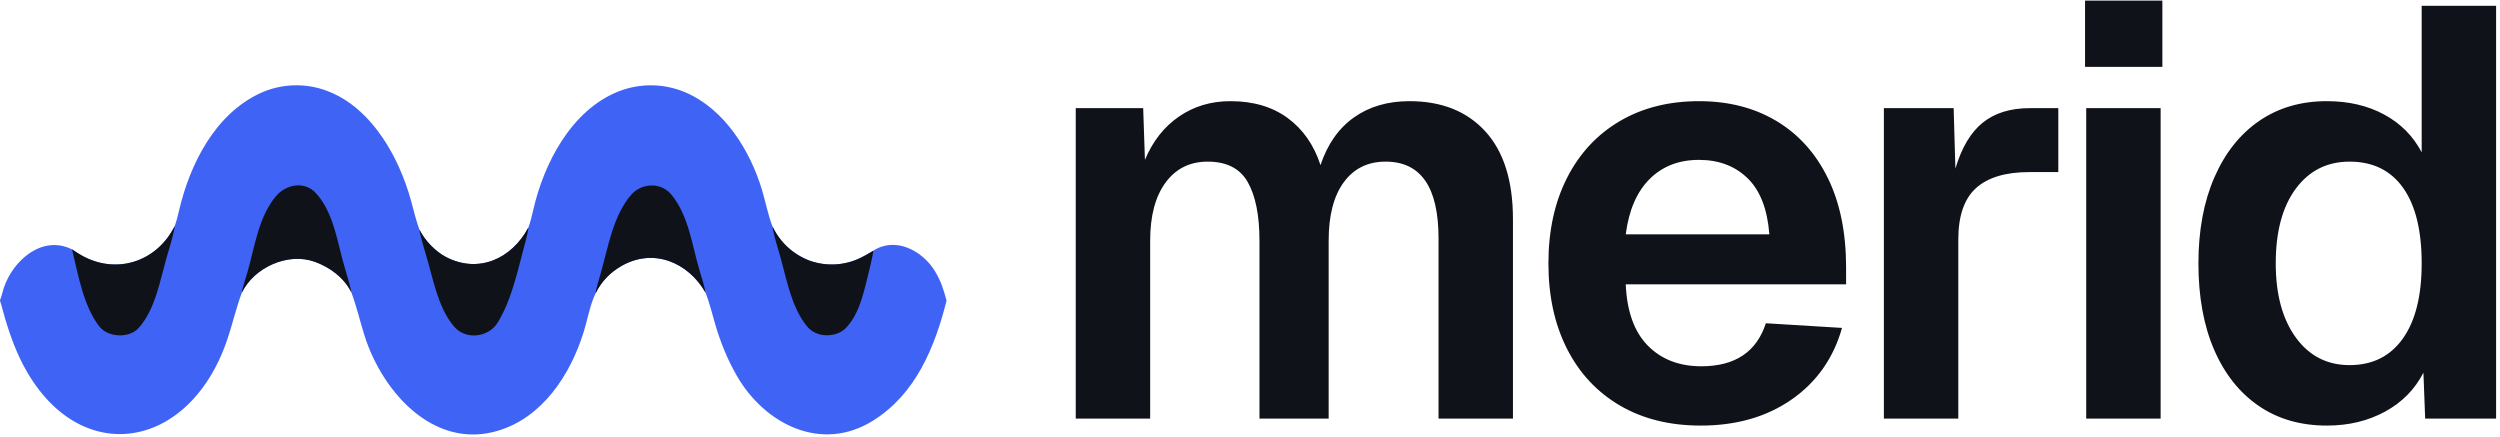
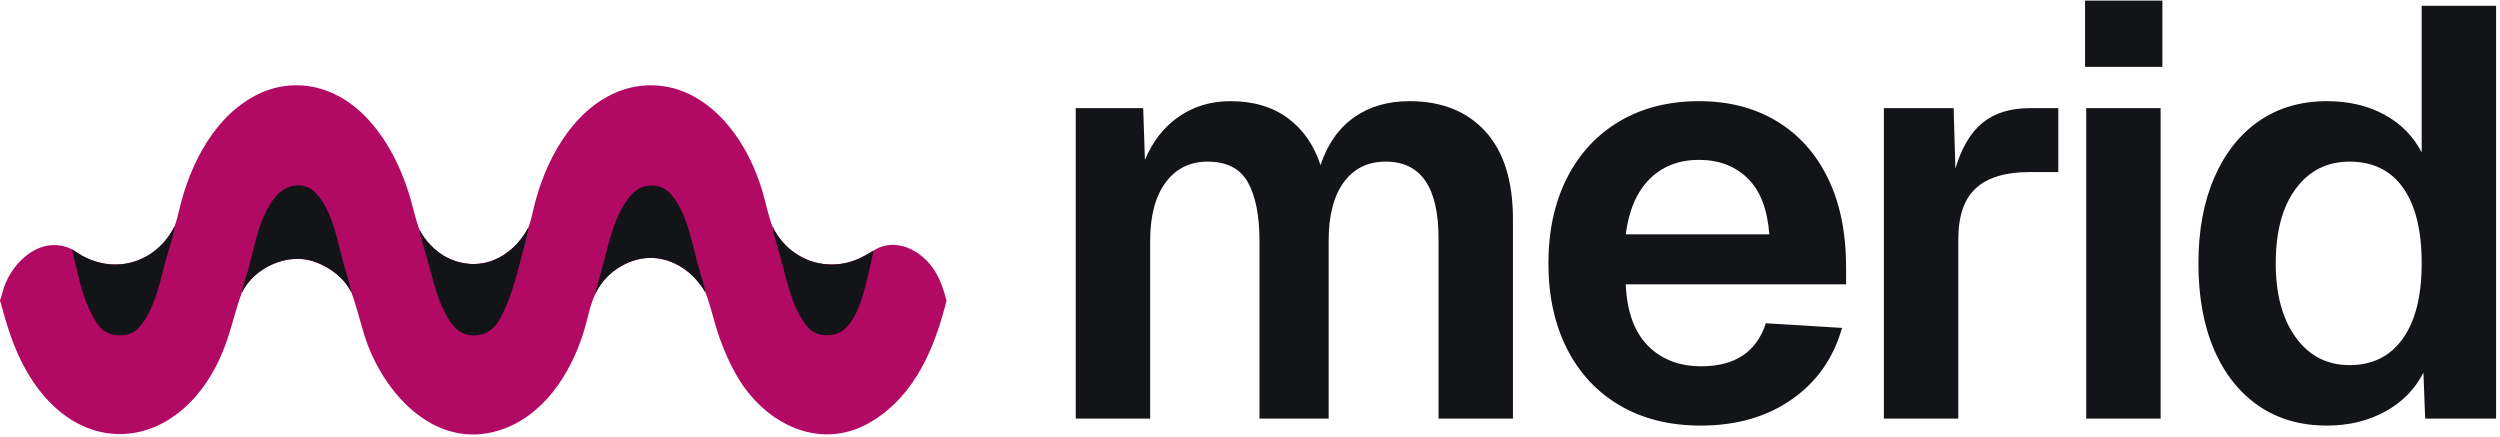
<svg xmlns="http://www.w3.org/2000/svg" viewBox="0 0 430 75" width="430" height="75" role="img" aria-label="Merid">
  <g transform="translate(0 14.67) scale(0.079518) translate(0 -646.4)">
-     <path fill="#3f63f5" d="M 1142.88 954.072 C 1147.08 943.258 1150.82 927.649 1153.43 916.128 C 1176.26 815.48 1235.41 700.804 1337.09 659.981 C 1383.94 641.31 1436.28 641.953 1482.65 661.768 C 1567.42 698.025 1622.62 787.768 1648.22 872.679 C 1654.93 894.954 1662.62 931.192 1670.57 950.65 L 1671.14 952.028 C 1687.19 986.045 1715.88 1012.46 1751.1 1025.66 C 1786.82 1038.49 1826.19 1036.51 1860.44 1020.15 C 1870.1 1015.55 1879.82 1009.72 1889.05 1004.22 C 1936.51 972.936 1995.27 1004.28 2021.73 1047.56 C 2035.54 1070.15 2040.52 1087.07 2047.45 1112.14 C 2021.79 1213.76 1980.64 1314.09 1888.46 1371.75 C 1776.53 1441.77 1654.13 1379.31 1593.99 1275.12 C 1574.03 1240.53 1558.62 1202.85 1547.4 1164.49 C 1540.51 1141.45 1534.87 1116.6 1525.76 1094.41 C 1525.75 1094.34 1525.74 1094.28 1525.72 1094.22 C 1488.11 1029.13 1413.19 997.525 1343.97 1037.36 C 1319.91 1051.21 1300.56 1070.96 1288.39 1096.28 C 1277.89 1118.16 1273.44 1140.53 1267.19 1163.7 C 1242.54 1255.22 1186.24 1351.4 1094.45 1387.61 C 947.646 1445.53 828.044 1314.87 787.967 1186.31 C 778.625 1156.34 770.681 1122.38 759.803 1094.01 C 743.924 1062.26 714.042 1040.35 681.164 1028.28 C 623.397 1007.07 549.764 1039.99 523.117 1094.97 C 511.269 1126.4 502.002 1165.98 491.283 1197.35 C 405.299 1448.94 148.935 1477.85 37.28 1224.4 C 26.355 1199.6 17.806 1173.95 10.117 1147.83 C 6.933 1137.29 3.384 1121.94 0 1112.28 L 0 1111.27 C 3.381 1103.56 5.473 1092.64 8.273 1084.34 C 28.117 1025.57 90.746 969.31 155.786 1001.27 C 164.708 1007.31 173.491 1013.04 183.128 1017.9 C 257.724 1055.51 341.11 1025.09 377.779 950.994 L 378.309 949.598 C 381.969 939.784 385.077 926.867 387.499 916.542 C 411.026 816.232 465.226 708.719 563.154 663.304 C 608.711 642.543 660.671 640.826 707.5 658.531 C 780.453 685.65 831.413 753.975 862.587 822.638 C 873.582 847.026 882.637 872.244 889.668 898.056 C 894.322 914.923 901.074 943.41 907.38 958.749 C 918.567 981.761 942.424 1006.43 965.093 1018.08 C 1036.13 1054.57 1107.56 1020.76 1142.88 954.072 z" />
-     <path fill="#0f1219" d="M 523.117 1094.97 C 522.802 1089.79 533.781 1055.77 535.964 1048.06 C 551.268 994.081 559.609 930.999 596.498 886.703 C 618.285 860.541 658.385 852.769 683.14 879.431 C 723.216 922.593 730.277 991.23 747.095 1045.57 C 749.545 1053.49 759.672 1087.36 759.803 1094.01 C 743.924 1062.26 714.042 1040.35 681.164 1028.28 C 623.397 1007.07 549.764 1039.99 523.117 1094.97 z" />
-     <path fill="#0f1219" d="M 1288.39 1096.28 C 1288.18 1089.68 1297.79 1058.75 1299.96 1051.01 C 1315.63 995.277 1326.56 927.236 1365.84 882.545 C 1389.33 856.975 1430.28 855.933 1452.68 883.405 C 1490.22 929.428 1497.21 994.593 1514.04 1049.91 C 1516.35 1057.51 1525.95 1088.25 1525.72 1094.22 C 1488.11 1029.13 1413.19 997.525 1343.97 1037.36 C 1319.91 1051.21 1300.56 1070.96 1288.39 1096.28 z" />
-     <path fill="#0f1219" d="M 1142.88 954.072 C 1142.89 961.15 1138.61 977.224 1136.59 984.62 C 1120.8 1042.28 1108.01 1108.35 1076.54 1159.54 C 1056.37 1192.36 1007.04 1197.91 981.859 1167.88 C 946.326 1126.13 936.329 1061.42 920.473 1010.23 C 917.616 1000.84 907.351 965.592 907.38 958.749 C 918.567 981.761 942.424 1006.43 965.093 1018.08 C 1036.13 1054.57 1107.56 1020.76 1142.88 954.072 z" />
-     <path fill="#0f1219" d="M 377.779 950.994 C 377.361 962.557 366.727 997.588 363.078 1009.66 C 347.049 1062.69 337.715 1129.66 299.532 1171.66 C 278.849 1194.4 233.404 1191.83 214.726 1167.89 C 180.441 1123.95 168.828 1054.75 155.786 1001.27 C 164.708 1007.31 173.491 1013.04 183.128 1017.9 C 257.724 1055.51 341.11 1025.09 377.779 950.994 z" />
-     <path fill="#0f1219" d="M 1671.14 952.028 C 1687.19 986.045 1715.88 1012.46 1751.1 1025.66 C 1786.82 1038.49 1826.19 1036.51 1860.44 1020.15 C 1870.1 1015.55 1879.82 1009.72 1889.05 1004.22 C 1888.99 1008.62 1882.87 1035.9 1881.35 1041.87 C 1870.28 1084.39 1862.09 1136.32 1831.3 1169.56 C 1811.12 1192.65 1767.27 1193.4 1746.84 1169.29 C 1708.56 1124.11 1699.56 1052.68 1682.01 997.1 C 1679.1 987.891 1671.1 959.625 1671.14 952.028 z" />
+     <path fill="#b20965" d="M 1142.88 954.072 C 1147.08 943.258 1150.82 927.649 1153.43 916.128 C 1176.26 815.48 1235.41 700.804 1337.09 659.981 C 1383.94 641.31 1436.28 641.953 1482.65 661.768 C 1567.42 698.025 1622.62 787.768 1648.22 872.679 C 1654.93 894.954 1662.62 931.192 1670.57 950.65 L 1671.14 952.028 C 1687.19 986.045 1715.88 1012.46 1751.1 1025.66 C 1786.82 1038.49 1826.19 1036.51 1860.44 1020.15 C 1870.1 1015.55 1879.82 1009.72 1889.05 1004.22 C 1936.51 972.936 1995.27 1004.28 2021.73 1047.56 C 2035.54 1070.15 2040.52 1087.07 2047.45 1112.14 C 2021.79 1213.76 1980.64 1314.09 1888.46 1371.75 C 1776.53 1441.77 1654.13 1379.31 1593.99 1275.12 C 1574.03 1240.53 1558.62 1202.85 1547.4 1164.49 C 1540.51 1141.45 1534.87 1116.6 1525.76 1094.41 C 1525.75 1094.34 1525.74 1094.28 1525.72 1094.22 C 1488.11 1029.13 1413.19 997.525 1343.97 1037.36 C 1319.91 1051.21 1300.56 1070.96 1288.39 1096.28 C 1277.89 1118.16 1273.44 1140.53 1267.19 1163.7 C 1242.54 1255.22 1186.24 1351.4 1094.45 1387.61 C 947.646 1445.53 828.044 1314.87 787.967 1186.31 C 778.625 1156.34 770.681 1122.38 759.803 1094.01 C 743.924 1062.26 714.042 1040.35 681.164 1028.28 C 623.397 1007.07 549.764 1039.99 523.117 1094.97 C 511.269 1126.4 502.002 1165.98 491.283 1197.35 C 405.299 1448.94 148.935 1477.85 37.28 1224.4 C 26.355 1199.6 17.806 1173.95 10.117 1147.83 C 6.933 1137.29 3.384 1121.94 0 1112.28 L 0 1111.27 C 3.381 1103.56 5.473 1092.64 8.273 1084.34 C 28.117 1025.57 90.746 969.31 155.786 1001.27 C 164.708 1007.31 173.491 1013.04 183.128 1017.9 C 257.724 1055.51 341.11 1025.09 377.779 950.994 L 378.309 949.598 C 381.969 939.784 385.077 926.867 387.499 916.542 C 411.026 816.232 465.226 708.719 563.154 663.304 C 608.711 642.543 660.671 640.826 707.5 658.531 C 780.453 685.65 831.413 753.975 862.587 822.638 C 873.582 847.026 882.637 872.244 889.668 898.056 C 894.322 914.923 901.074 943.41 907.38 958.749 C 918.567 981.761 942.424 1006.43 965.093 1018.08 C 1036.13 1054.57 1107.56 1020.76 1142.88 954.072 z" />
+     <path fill="#121417" d="M 523.117 1094.97 C 522.802 1089.79 533.781 1055.77 535.964 1048.06 C 551.268 994.081 559.609 930.999 596.498 886.703 C 618.285 860.541 658.385 852.769 683.14 879.431 C 723.216 922.593 730.277 991.23 747.095 1045.57 C 749.545 1053.49 759.672 1087.36 759.803 1094.01 C 743.924 1062.26 714.042 1040.35 681.164 1028.28 C 623.397 1007.07 549.764 1039.99 523.117 1094.97 z" />
+     <path fill="#121417" d="M 1288.39 1096.28 C 1288.18 1089.68 1297.79 1058.75 1299.96 1051.01 C 1315.63 995.277 1326.56 927.236 1365.84 882.545 C 1389.33 856.975 1430.28 855.933 1452.68 883.405 C 1490.22 929.428 1497.21 994.593 1514.04 1049.91 C 1516.35 1057.51 1525.95 1088.25 1525.72 1094.22 C 1488.11 1029.13 1413.19 997.525 1343.97 1037.36 C 1319.91 1051.21 1300.56 1070.96 1288.39 1096.28 z" />
+     <path fill="#121417" d="M 1142.88 954.072 C 1142.89 961.15 1138.61 977.224 1136.59 984.62 C 1120.8 1042.28 1108.01 1108.35 1076.54 1159.54 C 1056.37 1192.36 1007.04 1197.91 981.859 1167.88 C 946.326 1126.13 936.329 1061.42 920.473 1010.23 C 917.616 1000.84 907.351 965.592 907.38 958.749 C 918.567 981.761 942.424 1006.43 965.093 1018.08 C 1036.13 1054.57 1107.56 1020.76 1142.88 954.072 z" />
+     <path fill="#121417" d="M 377.779 950.994 C 377.361 962.557 366.727 997.588 363.078 1009.66 C 347.049 1062.69 337.715 1129.66 299.532 1171.66 C 278.849 1194.4 233.404 1191.83 214.726 1167.89 C 180.441 1123.95 168.828 1054.75 155.786 1001.27 C 164.708 1007.31 173.491 1013.04 183.128 1017.9 C 257.724 1055.51 341.11 1025.09 377.779 950.994 z" />
+     <path fill="#121417" d="M 1671.14 952.028 C 1687.19 986.045 1715.88 1012.46 1751.1 1025.66 C 1786.82 1038.49 1826.19 1036.51 1860.44 1020.15 C 1870.1 1015.55 1879.82 1009.72 1889.05 1004.22 C 1888.99 1008.62 1882.87 1035.9 1881.35 1041.87 C 1870.28 1084.39 1862.09 1136.32 1831.3 1169.56 C 1811.12 1192.65 1767.27 1193.4 1746.84 1169.29 C 1708.56 1124.11 1699.56 1052.68 1682.01 997.1 C 1679.1 987.891 1671.1 959.625 1671.14 952.028 z" />
  </g>
-   <path fill="#0f1219" transform="translate(178.028 72)" d="M7 0L7 -53.4L18.6 -53.4L18.9 -44.5Q20.9 -49.3 24.75 -51.95Q28.6 -54.6 33.6 -54.6Q39.5 -54.6 43.45 -51.7Q47.4 -48.8 49.1 -43.6Q50.9 -49 54.85 -51.8Q58.8 -54.6 64.4 -54.6Q72.7 -54.6 77.45 -49.4Q82.2 -44.2 82.2 -34.3L82.2 0L69.4 0L69.4 -31Q69.4 -44.2 60.3 -44.2Q55.7 -44.2 53.1 -40.65Q50.5 -37.1 50.5 -30.6L50.5 0L38.6 0L38.6 -30.6Q38.6 -37.1 36.6 -40.65Q34.6 -44.2 29.7 -44.2Q25.1 -44.2 22.45 -40.6Q19.8 -37 19.8 -30.6L19.8 0ZM114.5 1.2Q106.5 1.2 100.6 -2.25Q94.7 -5.7 91.5 -12Q88.3 -18.3 88.3 -26.7Q88.3 -35.1 91.5 -41.4Q94.7 -47.7 100.55 -51.15Q106.4 -54.6 114.2 -54.6Q121.8 -54.6 127.5 -51.2Q133.2 -47.8 136.35 -41.4Q139.5 -35 139.5 -26L139.5 -23.1L101.6 -23.1Q101.9 -16.1 105.4 -12.55Q108.9 -9 114.6 -9Q123.3 -9 125.7 -16.4L138.8 -15.6Q136.6 -7.8 130.15 -3.3Q123.7 1.2 114.5 1.2ZM101.6 -31.7L126.3 -31.7Q125.8 -38.2 122.55 -41.35Q119.3 -44.5 114.2 -44.5Q109 -44.5 105.7 -41.2Q102.4 -37.9 101.6 -31.7ZM146 0L146 -53.4L158 -53.4L158.3 -43Q159.9 -48.4 163 -50.9Q166.1 -53.4 171.1 -53.4L176 -53.4L176 -42.4L171 -42.4Q164.9 -42.4 161.85 -39.65Q158.8 -36.9 158.8 -30.8L158.8 0ZM180.8 0L180.8 -53.4L193.6 -53.4L193.6 0ZM180.6 -60.5L180.6 -71.9L193.9 -71.9L193.9 -60.5ZM222.2 1.2Q215.4 1.2 210.45 -2.2Q205.5 -5.6 202.8 -11.85Q200.1 -18.1 200.1 -26.7Q200.1 -35.2 202.85 -41.5Q205.6 -47.8 210.55 -51.2Q215.5 -54.6 222.2 -54.6Q227.8 -54.6 232.05 -52.3Q236.3 -50 238.5 -45.8L238.5 -71L251.3 -71L251.3 0L239.1 0L238.8 -7.9Q236.6 -3.6 232.2 -1.2Q227.8 1.2 222.2 1.2ZM226.1 -9.2Q232 -9.2 235.25 -13.75Q238.5 -18.3 238.5 -26.7Q238.5 -35.2 235.3 -39.7Q232.1 -44.2 226.1 -44.2Q220.3 -44.2 216.85 -39.55Q213.4 -34.9 213.4 -26.7Q213.4 -18.7 216.85 -13.95Q220.3 -9.2 226.1 -9.2Z" />
+   <path fill="#121417" transform="translate(178.028 72)" d="M7 0L7 -53.4L18.6 -53.4L18.9 -44.5Q20.9 -49.3 24.75 -51.95Q28.6 -54.6 33.6 -54.6Q39.5 -54.6 43.45 -51.7Q47.4 -48.8 49.1 -43.6Q50.9 -49 54.85 -51.8Q58.8 -54.6 64.4 -54.6Q72.7 -54.6 77.45 -49.4Q82.2 -44.2 82.2 -34.3L82.2 0L69.4 0L69.4 -31Q69.4 -44.2 60.3 -44.2Q55.7 -44.2 53.1 -40.65Q50.5 -37.1 50.5 -30.6L50.5 0L38.6 0L38.6 -30.6Q38.6 -37.1 36.6 -40.65Q34.6 -44.2 29.7 -44.2Q25.1 -44.2 22.45 -40.6Q19.8 -37 19.8 -30.6L19.8 0ZM114.5 1.2Q106.5 1.2 100.6 -2.25Q94.7 -5.7 91.5 -12Q88.3 -18.3 88.3 -26.7Q88.3 -35.1 91.5 -41.4Q94.7 -47.7 100.55 -51.15Q106.4 -54.6 114.2 -54.6Q121.8 -54.6 127.5 -51.2Q133.2 -47.8 136.35 -41.4Q139.5 -35 139.5 -26L139.5 -23.1L101.6 -23.1Q101.9 -16.1 105.4 -12.55Q108.9 -9 114.6 -9Q123.3 -9 125.7 -16.4L138.8 -15.6Q136.6 -7.8 130.15 -3.3Q123.7 1.2 114.5 1.2ZM101.6 -31.7L126.3 -31.7Q125.8 -38.2 122.55 -41.35Q119.3 -44.5 114.2 -44.5Q109 -44.5 105.7 -41.2Q102.4 -37.9 101.6 -31.7ZM146 0L146 -53.4L158 -53.4L158.3 -43Q159.9 -48.4 163 -50.9Q166.1 -53.4 171.1 -53.4L176 -53.4L176 -42.4L171 -42.4Q164.9 -42.4 161.85 -39.65Q158.8 -36.9 158.8 -30.8L158.8 0ZM180.8 0L180.8 -53.4L193.6 -53.4L193.6 0ZM180.6 -60.5L180.6 -71.9L193.9 -71.9L193.9 -60.5ZM222.2 1.2Q215.4 1.2 210.45 -2.2Q205.5 -5.6 202.8 -11.85Q200.1 -18.1 200.1 -26.7Q200.1 -35.2 202.85 -41.5Q205.6 -47.8 210.55 -51.2Q215.5 -54.6 222.2 -54.6Q227.8 -54.6 232.05 -52.3Q236.3 -50 238.5 -45.8L238.5 -71L251.3 -71L251.3 0L239.1 0L238.8 -7.9Q236.6 -3.6 232.2 -1.2Q227.8 1.2 222.2 1.2ZM226.1 -9.2Q232 -9.2 235.25 -13.75Q238.5 -18.3 238.5 -26.7Q238.5 -35.2 235.3 -39.7Q232.1 -44.2 226.1 -44.2Q220.3 -44.2 216.85 -39.55Q213.4 -34.9 213.4 -26.7Q213.4 -18.7 216.85 -13.95Q220.3 -9.2 226.1 -9.2Z" />
</svg>
